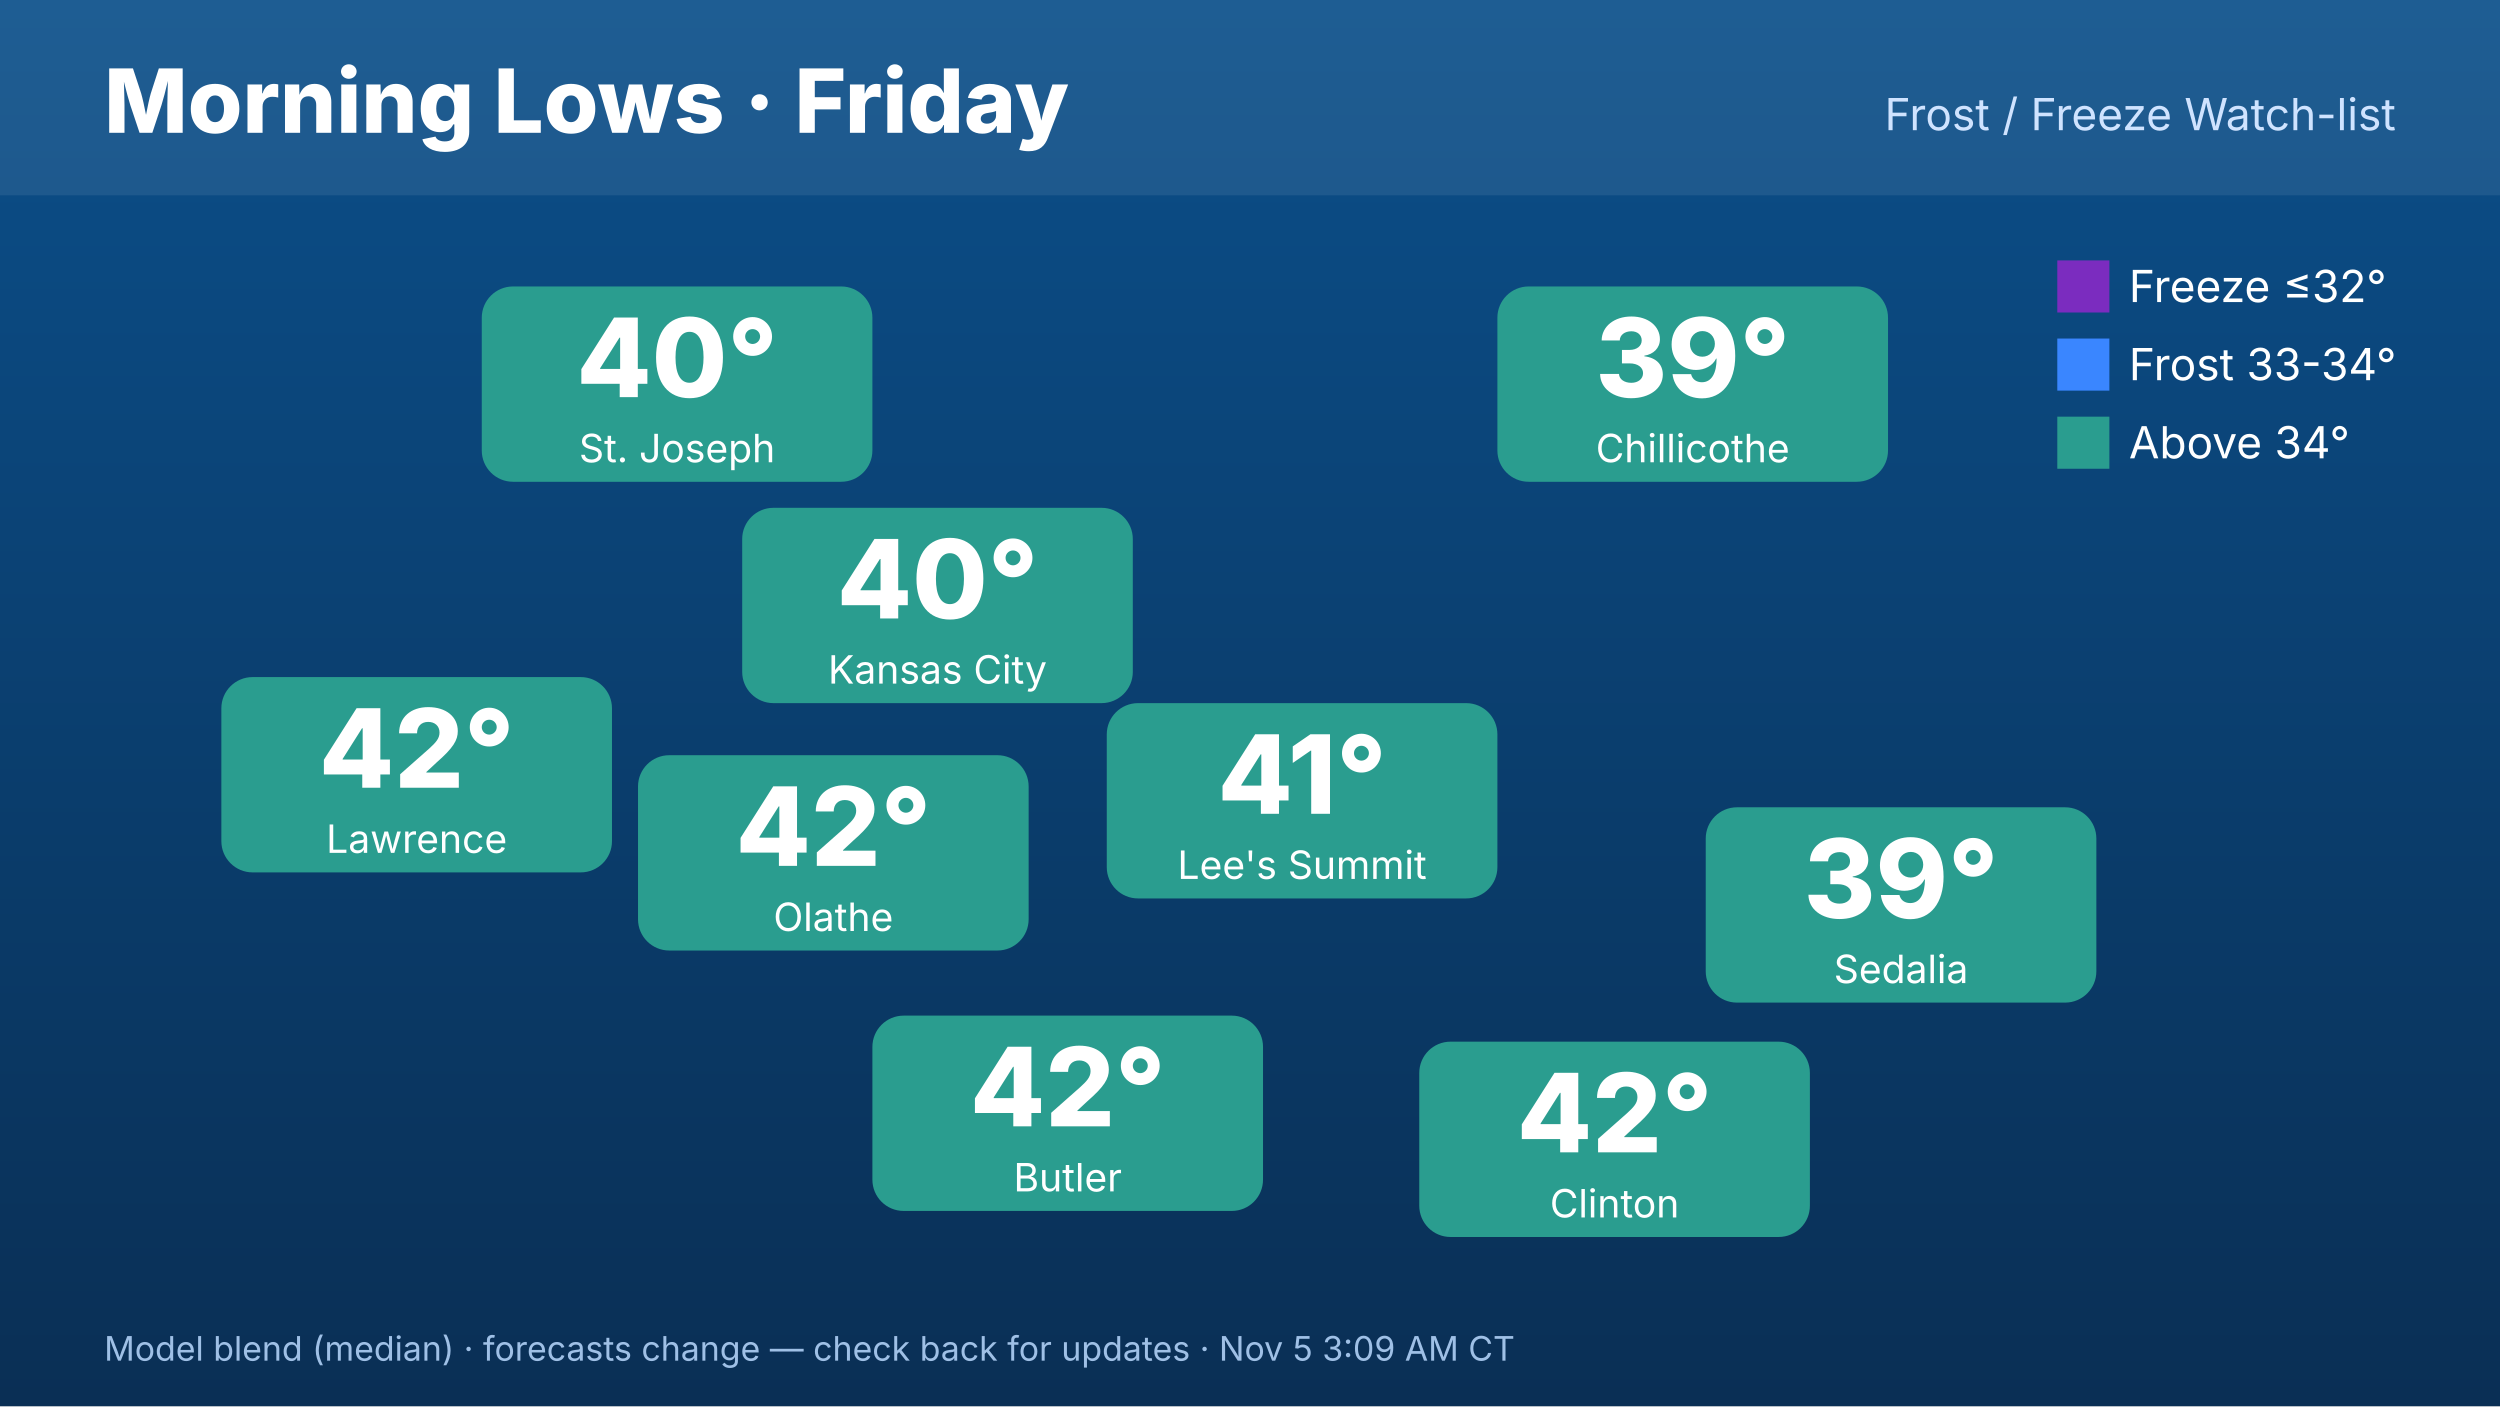
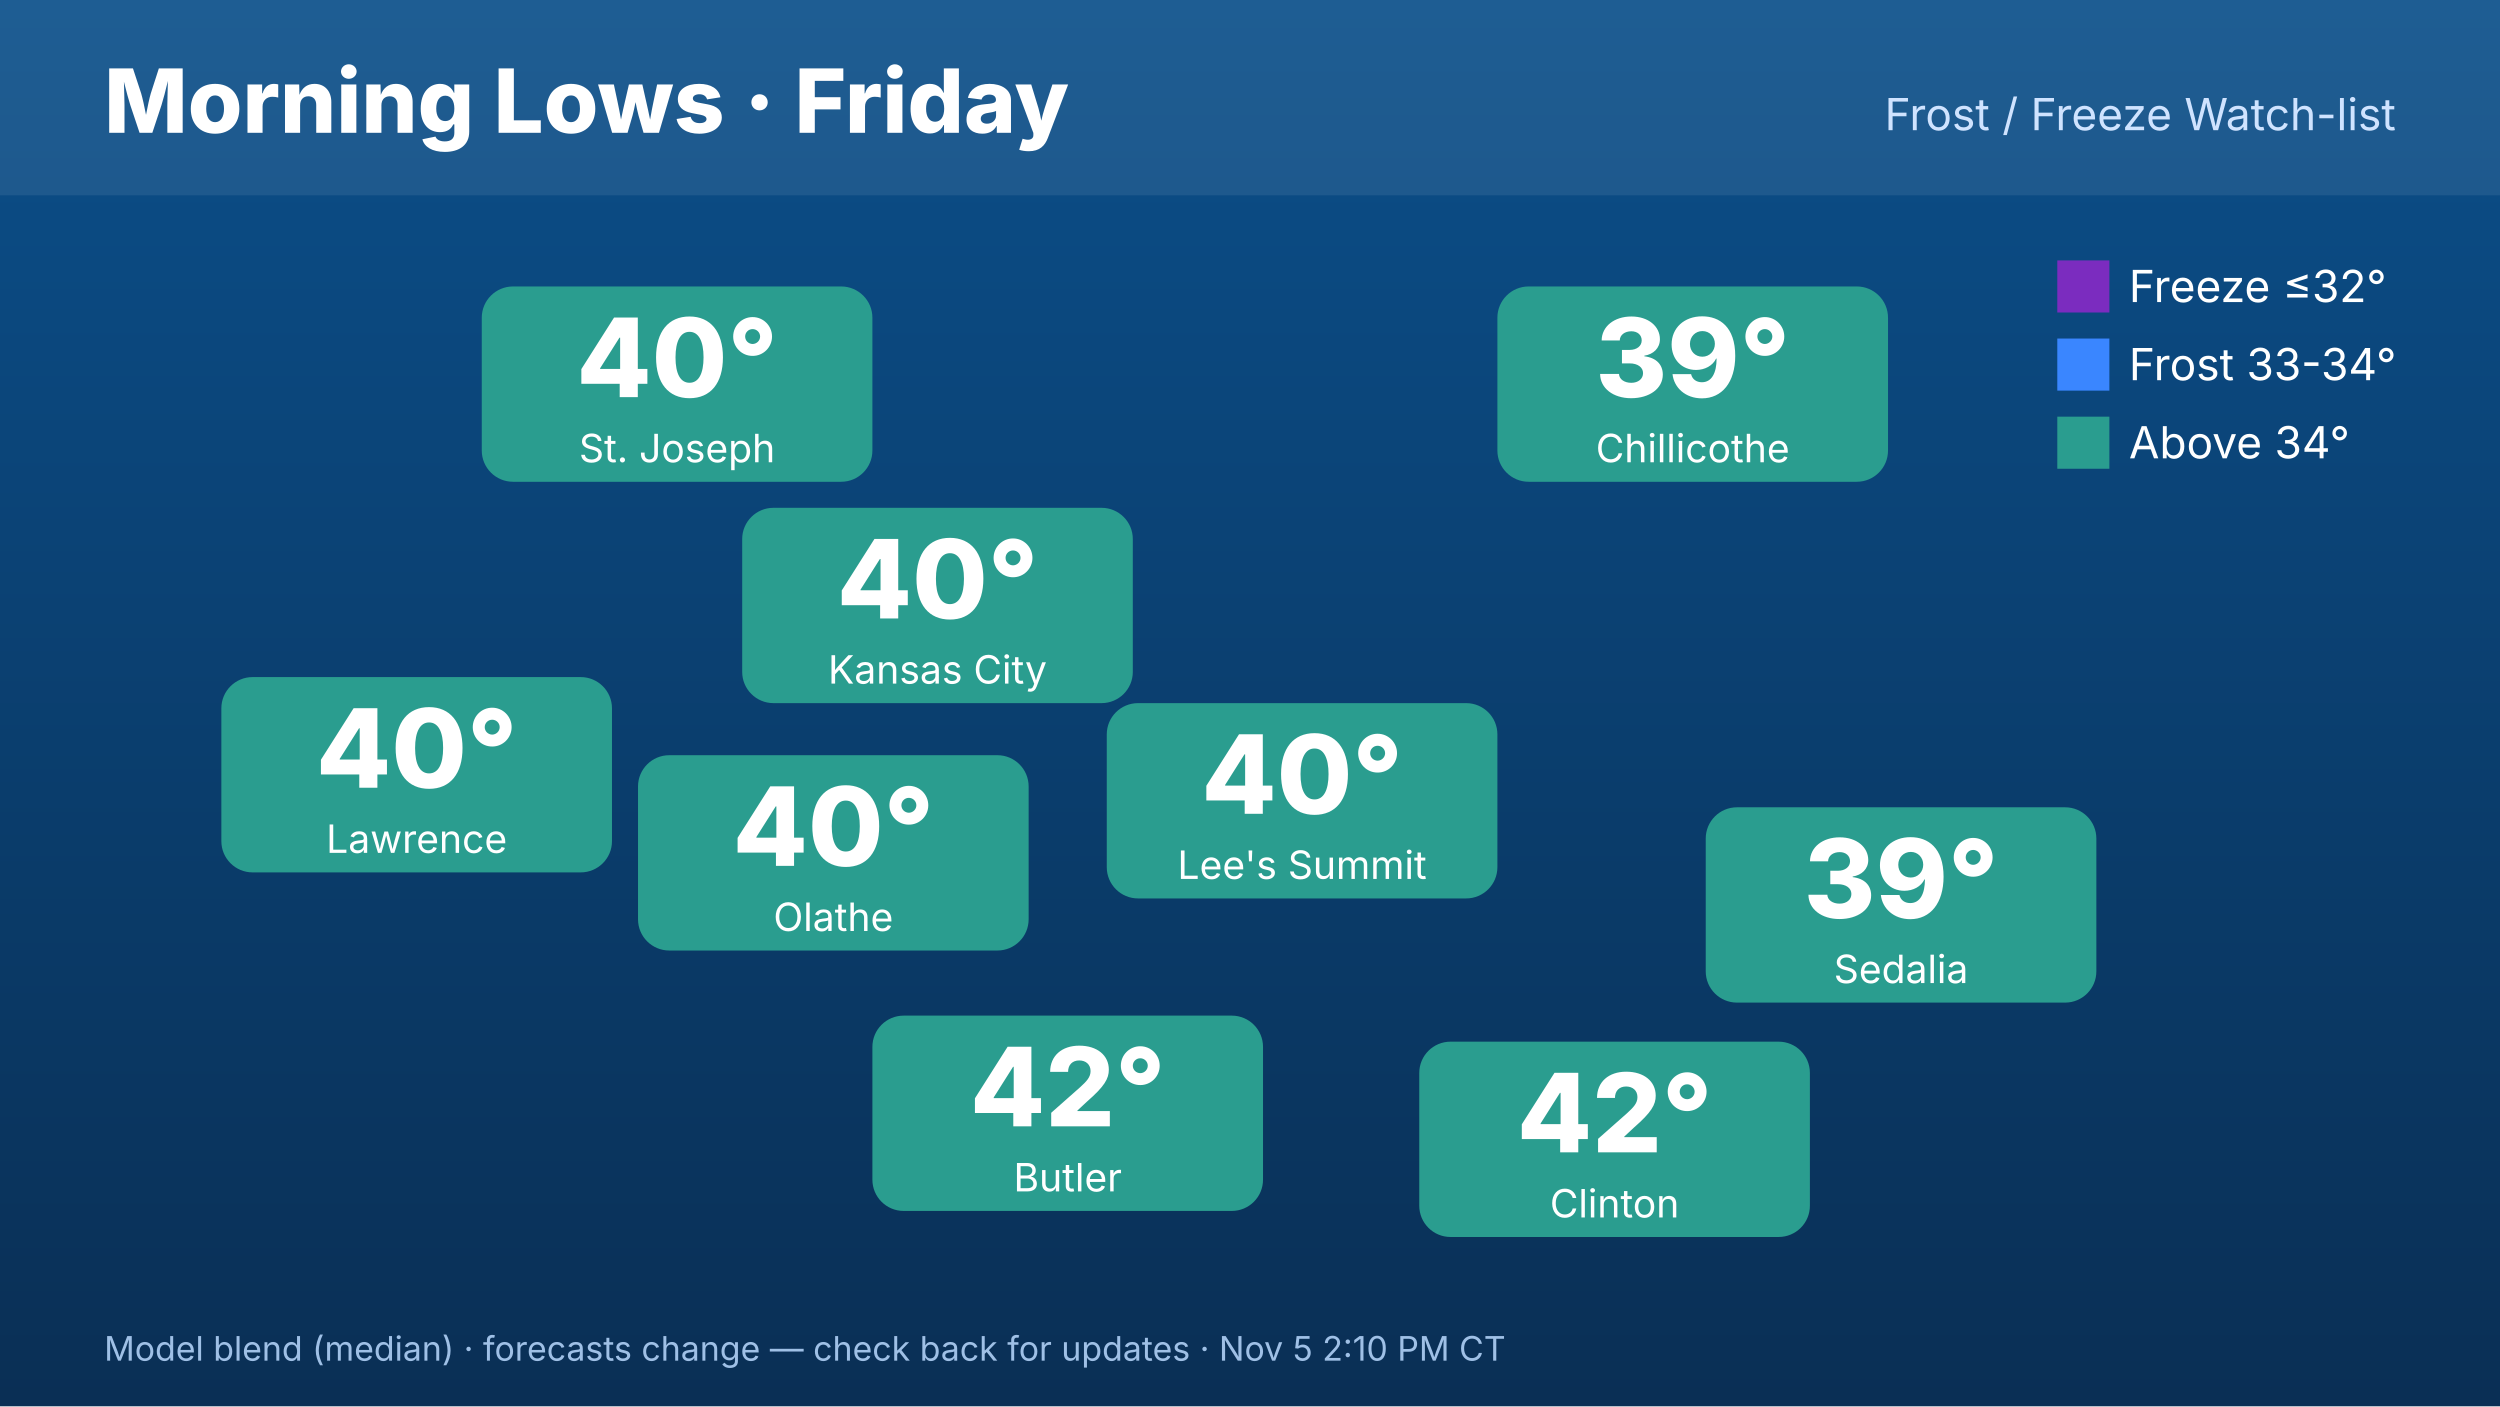
<svg xmlns="http://www.w3.org/2000/svg" width="1920" height="1080" viewBox="0 0 1920 1080" font-family="Inter,Helvetica,Arial,sans-serif">
  <defs>
    <linearGradient id="bg" x1="0" y1="0" x2="0" y2="1">
      <stop offset="0" stop-color="#0b4f8a" />
      <stop offset="1" stop-color="#0a2f55" />
    </linearGradient>
  </defs>
  <rect width="1920" height="1080" fill="url(#bg)" />
  <rect x="0" y="0" width="1920" height="150" fill="#ffffff" opacity=".08" />
  <text x="80" y="102" font-size="68" font-weight="800" fill="#fff">Morning Lows · Friday</text>
  <text x="1840" y="100" font-size="34" fill="#cfe3ff" text-anchor="end">Frost / Freeze Watch-list</text>
  <rect x="570" y="390" width="300" height="150" rx="24" fill="#2a9d8f" />
  <text x="720" y="475" font-size="84" font-weight="800" fill="#fff" text-anchor="middle">40°</text>
  <text x="720" y="525" font-size="30" fill="#fff" text-anchor="middle">Kansas City</text>
  <rect x="370" y="220" width="300" height="150" rx="24" fill="#2a9d8f" />
  <text x="520" y="305" font-size="84" font-weight="800" fill="#fff" text-anchor="middle">40°</text>
  <text x="520" y="355" font-size="30" fill="#fff" text-anchor="middle">St. Joseph</text>
  <rect x="170" y="520" width="300" height="150" rx="24" fill="#2a9d8f" />
-   <text x="320" y="605" font-size="84" font-weight="800" fill="#fff" text-anchor="middle">42°</text>
+   <text x="320" y="605" font-size="84" font-weight="800" fill="#fff" text-anchor="middle">40°</text>
  <text x="320" y="655" font-size="30" fill="#fff" text-anchor="middle">Lawrence</text>
  <rect x="1150" y="220" width="300" height="150" rx="24" fill="#2a9d8f" />
  <text x="1300" y="305" font-size="84" font-weight="800" fill="#fff" text-anchor="middle">39°</text>
  <text x="1300" y="355" font-size="30" fill="#fff" text-anchor="middle">Chillicothe</text>
  <rect x="1310" y="620" width="300" height="150" rx="24" fill="#2a9d8f" />
  <text x="1460" y="705" font-size="84" font-weight="800" fill="#fff" text-anchor="middle">39°</text>
  <text x="1460" y="755" font-size="30" fill="#fff" text-anchor="middle">Sedalia</text>
  <rect x="1090" y="800" width="300" height="150" rx="24" fill="#2a9d8f" />
  <text x="1240" y="885" font-size="84" font-weight="800" fill="#fff" text-anchor="middle">42°</text>
  <text x="1240" y="935" font-size="30" fill="#fff" text-anchor="middle">Clinton</text>
  <rect x="670" y="780" width="300" height="150" rx="24" fill="#2a9d8f" />
  <text x="820" y="865" font-size="84" font-weight="800" fill="#fff" text-anchor="middle">42°</text>
  <text x="820" y="915" font-size="30" fill="#fff" text-anchor="middle">Butler</text>
  <rect x="490" y="580" width="300" height="150" rx="24" fill="#2a9d8f" />
-   <text x="640" y="665" font-size="84" font-weight="800" fill="#fff" text-anchor="middle">42°</text>
+   <text x="640" y="665" font-size="84" font-weight="800" fill="#fff" text-anchor="middle">40°</text>
  <text x="640" y="715" font-size="30" fill="#fff" text-anchor="middle">Olathe</text>
  <rect x="850" y="540" width="300" height="150" rx="24" fill="#2a9d8f" />
-   <text x="1000" y="625" font-size="84" font-weight="800" fill="#fff" text-anchor="middle">41°</text>
+   <text x="1000" y="625" font-size="84" font-weight="800" fill="#fff" text-anchor="middle">40°</text>
  <text x="1000" y="675" font-size="30" fill="#fff" text-anchor="middle">Lee's Summit</text>
  <g font-size="34" fill="#fff">
    <rect x="1580" y="200" width="40" height="40" fill="#7b2cbf" />
    <text x="1635" y="232">Freeze ≤32°</text>
    <rect x="1580" y="260" width="40" height="40" fill="#3a86ff" />
    <text x="1635" y="292">Frost 33-34°</text>
    <rect x="1580" y="320" width="40" height="40" fill="#2a9d8f" />
    <text x="1635" y="352">Above 34°</text>
  </g>
-   <text x="80" y="1045" font-size="26" fill="#9fc0e6">Model blend (median) · forecasts change — check back for updates · Nov 5 3:09 AM CT</text>
+   <text x="80" y="1045" font-size="26" fill="#9fc0e6">Model blend (median) · forecasts change — check back for updates · Nov 5 2:10 PM CT</text>
</svg>
